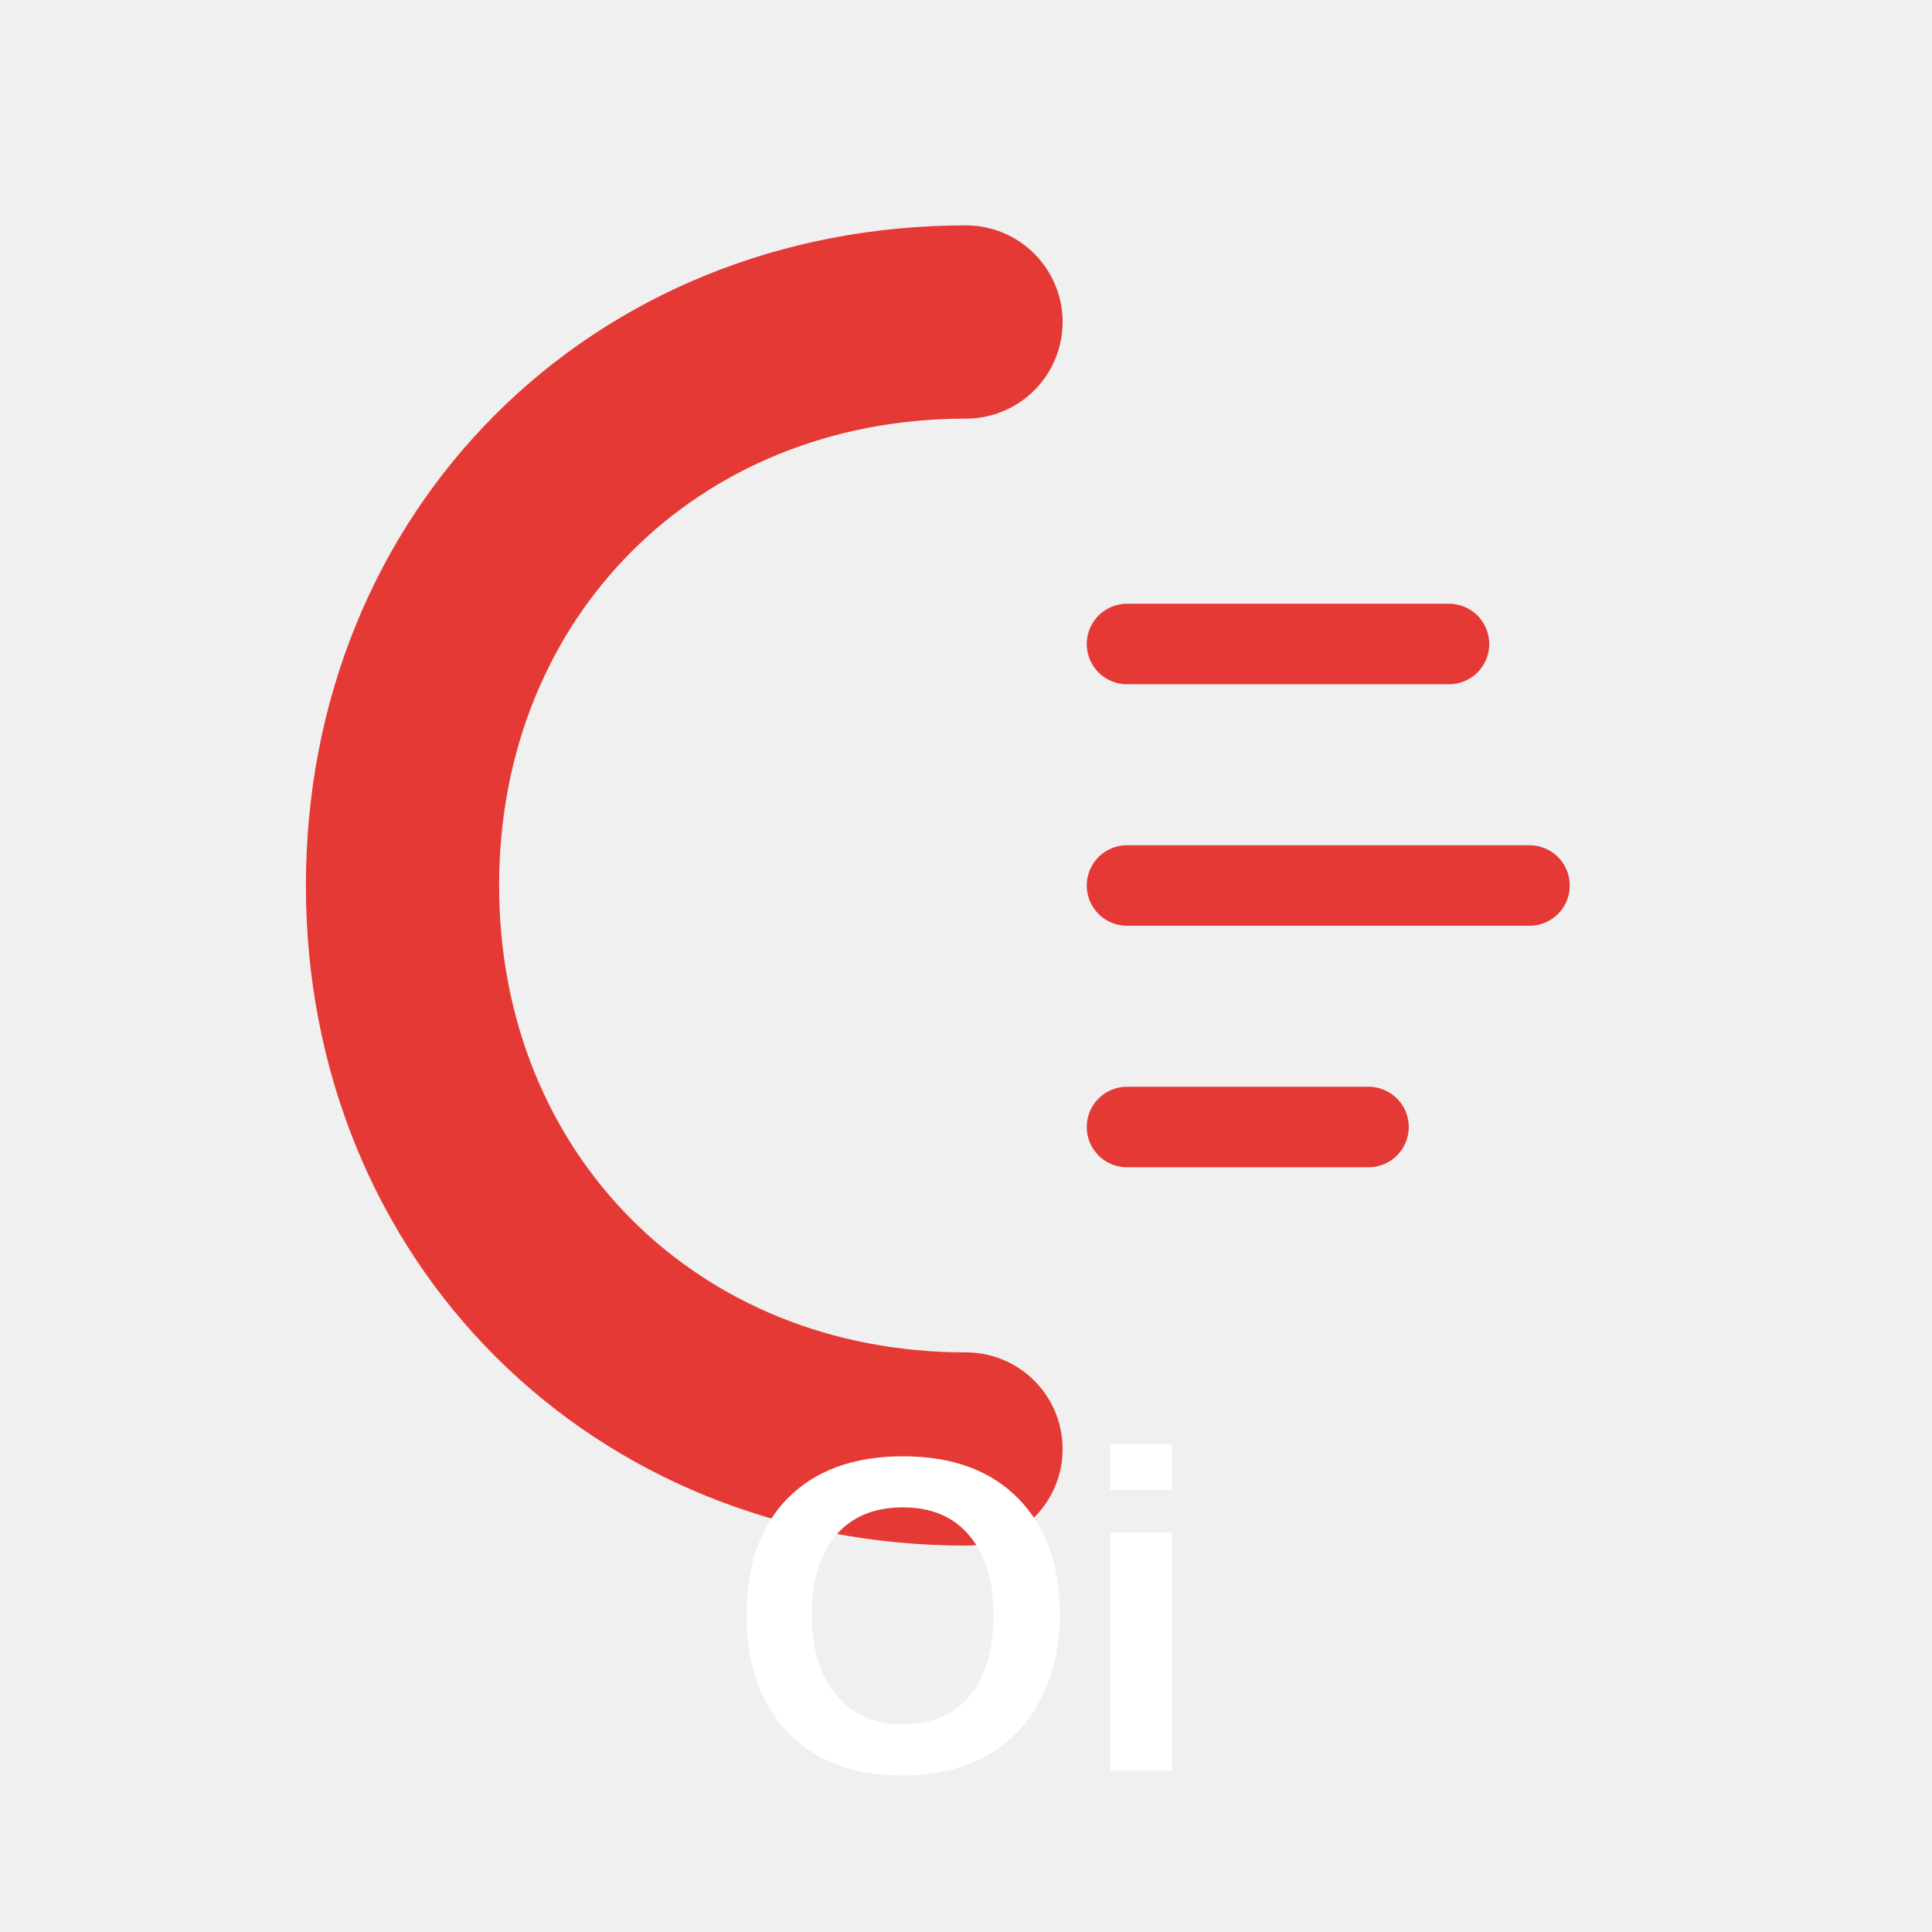
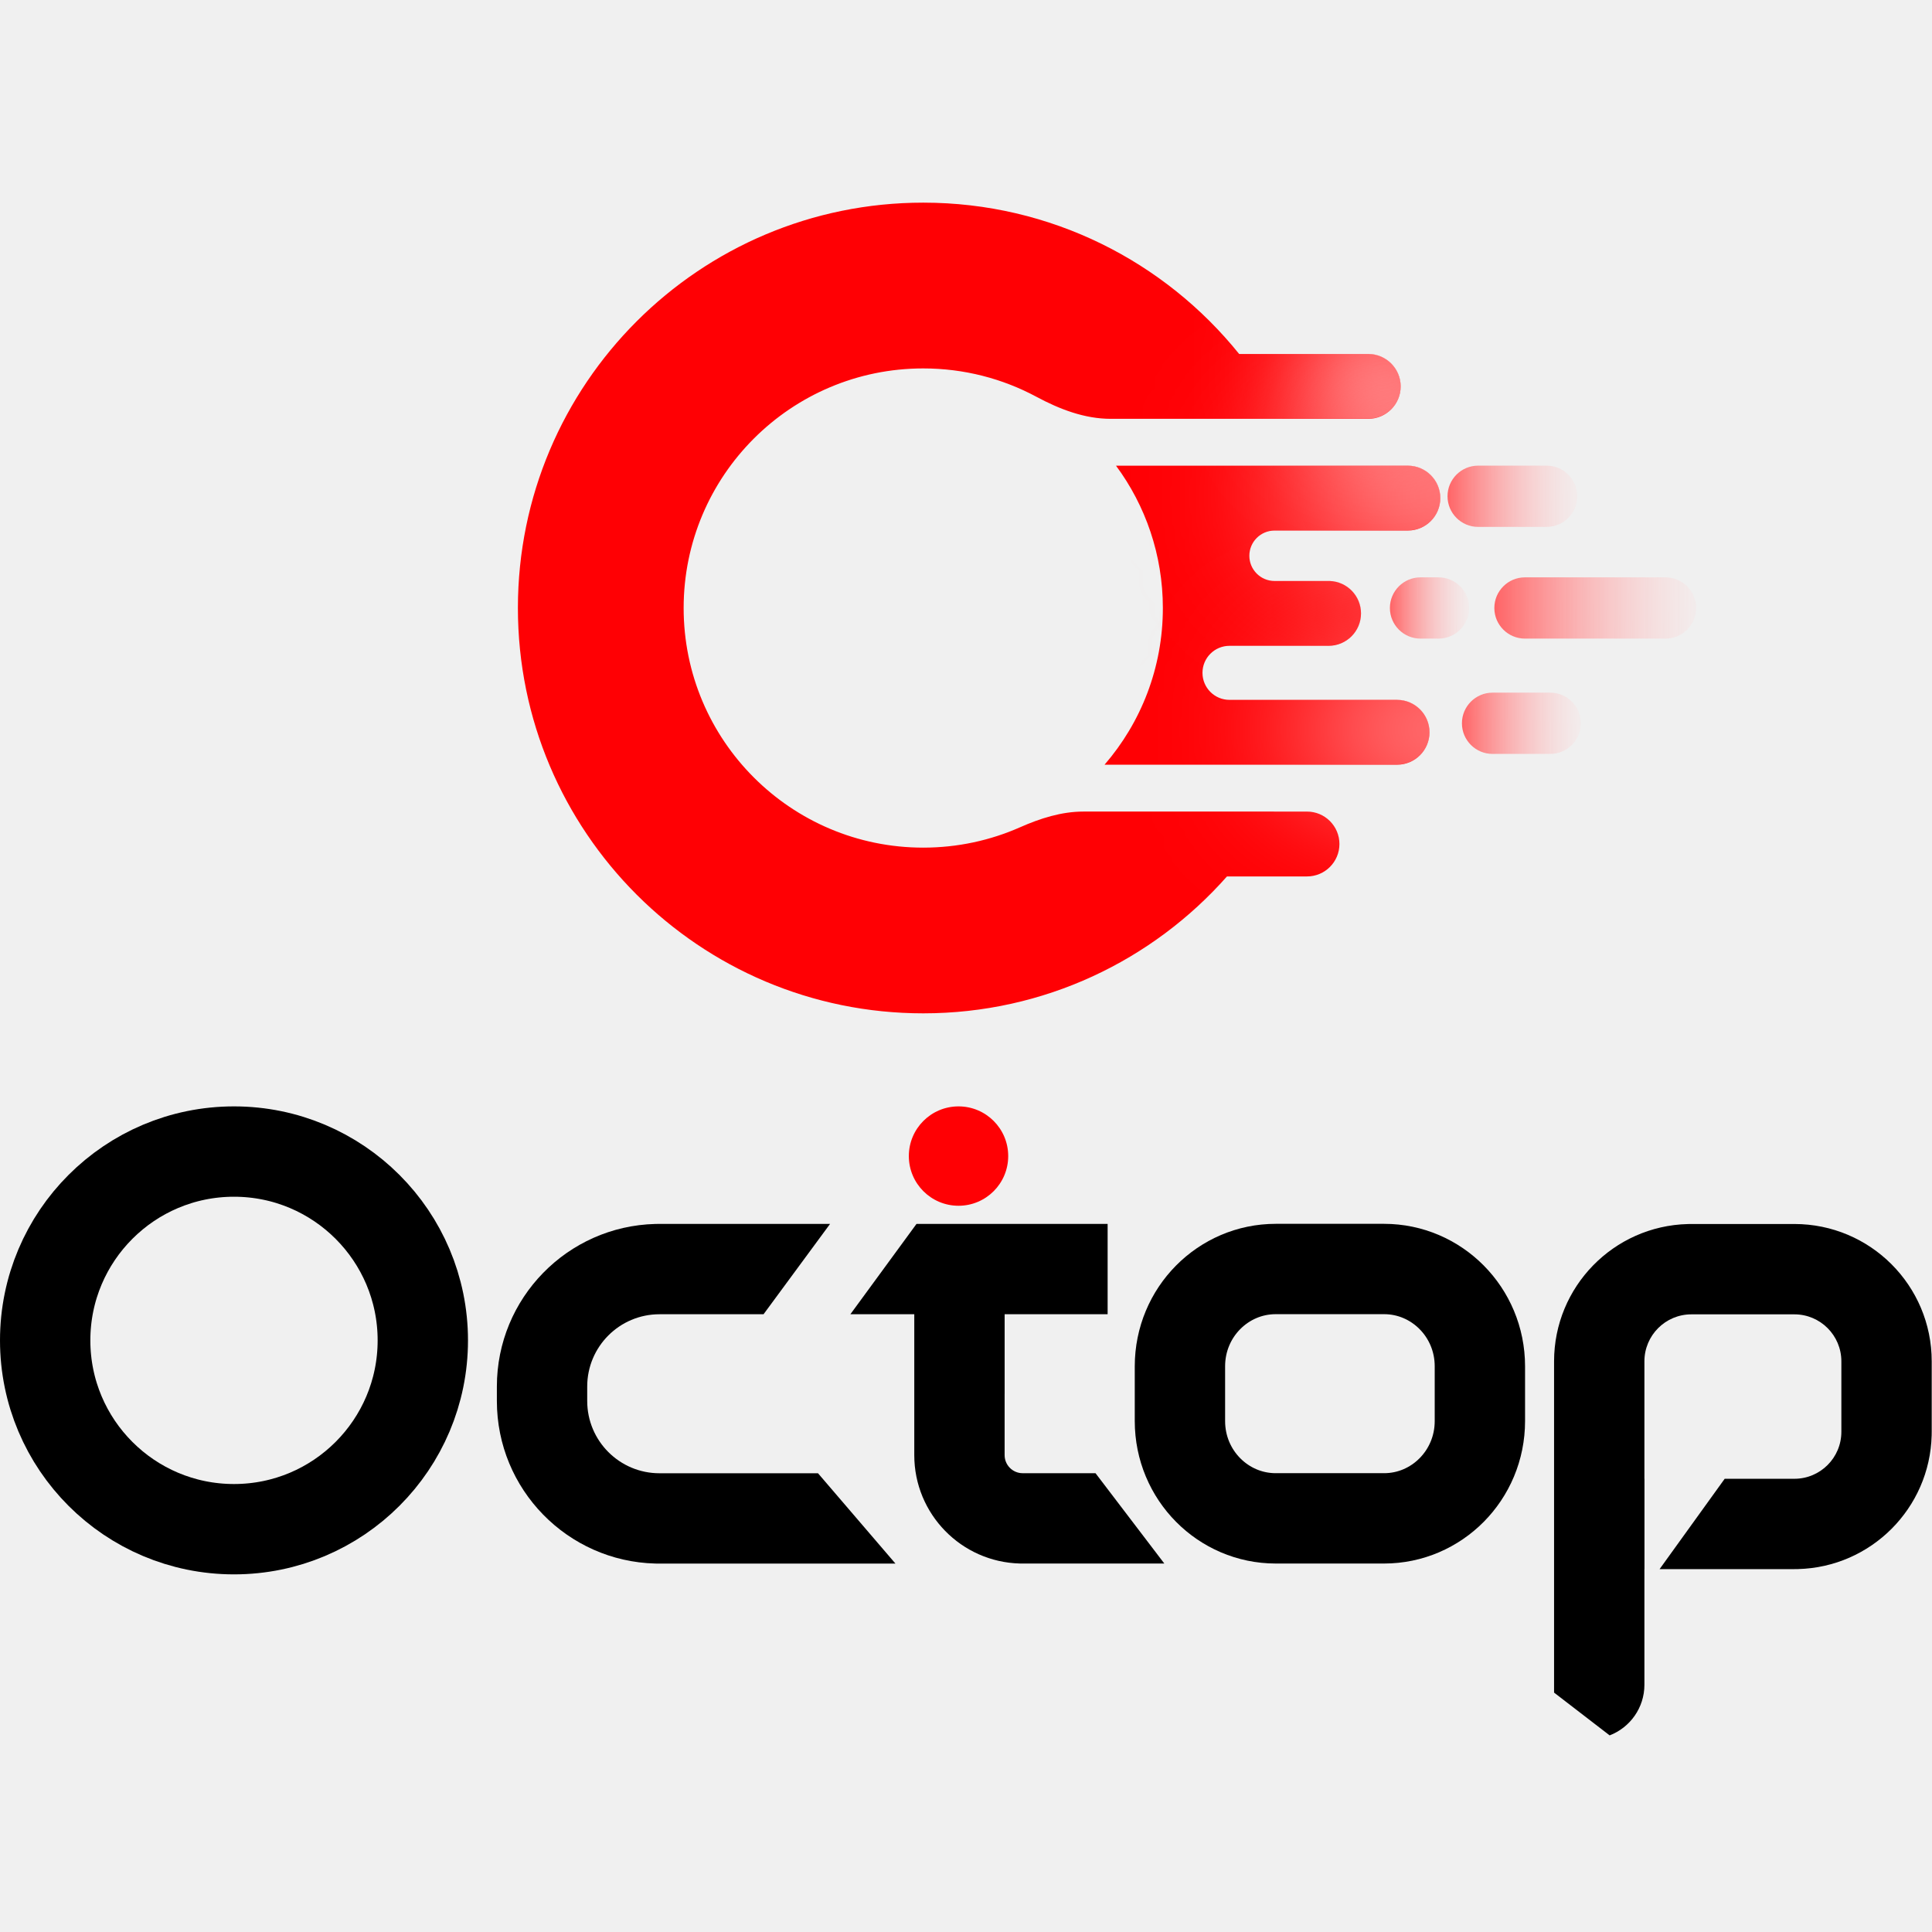
- <svg xmlns="http://www.w3.org/2000/svg" width="120" height="120" viewBox="0 0 120 120" fill="none">
-   <path d="M60 20 C40 20 25 35 25 55 C25 75 40 90 60 90" stroke="#E53935" stroke-width="12" fill="none" stroke-linecap="round" />
-   <line x1="70" y1="40" x2="90" y2="40" stroke="#E53935" stroke-width="5" stroke-linecap="round" />
-   <line x1="70" y1="55" x2="95" y2="55" stroke="#E53935" stroke-width="5" stroke-linecap="round" />
-   <line x1="70" y1="70" x2="85" y2="70" stroke="#E53935" stroke-width="5" stroke-linecap="round" />
-   <text x="60" y="110" font-family="Arial, sans-serif" font-size="28" font-weight="bold" fill="white" text-anchor="middle">Oi</text>
+ <svg xmlns="http://www.w3.org/2000/svg" width="512" height="512" viewBox="0 0 512 512" fill="none">
+   <rect x="368.338" y="153.006" width="21.007" height="16.233" rx="8.116" fill="url(#paint0_linear_107_16672)" />
+   <rect x="396.016" y="153.006" width="53.472" height="16.233" rx="8.116" fill="url(#paint1_linear_107_16672)" />
+   <rect x="387.428" y="183.562" width="31.51" height="16.233" rx="8.116" fill="url(#paint2_linear_107_16672)" />
+   <rect x="383.609" y="123.4" width="34.375" height="16.233" rx="8.116" fill="url(#paint3_linear_107_16672)" />
+   <path d="M244.672 53.703C278.512 53.703 308.698 69.351 328.388 93.806H362.599C367.345 93.806 371.193 97.654 371.193 102.4C371.193 107.146 367.345 110.994 362.599 110.994H294.353C287.406 110.994 280.784 108.438 274.664 105.152C265.732 100.356 255.519 97.636 244.671 97.636C209.602 97.636 181.173 126.065 181.173 161.134C181.173 196.203 209.602 224.632 244.671 224.632C253.793 224.632 262.467 222.708 270.307 219.244C275.643 216.886 281.284 215.073 287.118 215.073H337.582C337.581 215.075 337.58 215.077 337.579 215.078H346.367C351.113 215.078 354.961 218.925 354.961 223.671C354.961 228.417 351.113 232.265 346.367 232.265H325.161C305.48 254.516 276.714 268.546 244.672 268.546C185.345 268.546 137.25 220.452 137.25 161.125C137.25 101.798 185.345 53.703 244.672 53.703ZM345.285 123.413H373.103C377.848 123.413 381.696 127.261 381.696 132.007C381.696 136.753 377.849 140.601 373.103 140.601H337.773C334.082 140.601 331.089 143.594 331.089 147.285C331.089 150.977 334.082 153.969 337.773 153.969H352.437C357.021 154.151 360.682 157.925 360.683 162.555C360.683 167.301 356.835 171.148 352.089 171.148H325.83C321.875 171.149 318.669 174.355 318.669 178.31C318.669 182.265 321.875 185.471 325.83 185.472H370.282C375.008 185.496 378.832 189.333 378.832 194.064C378.832 198.81 374.984 202.658 370.238 202.658H343.768L343.767 202.66H292.71C302.342 191.527 308.17 177.011 308.17 161.134C308.17 147.005 303.554 133.955 295.75 123.407H345.282C345.283 123.409 345.284 123.411 345.285 123.413Z" fill="#FF0004" />
+   <mask id="mask0_107_16672" style="mask-type:alpha" maskUnits="userSpaceOnUse" x="137" y="53" width="245" height="216">
+     <path d="M244.703 53.658C278.544 53.658 308.729 69.308 328.419 93.763H362.627C367.373 93.763 371.22 97.611 371.221 102.356C371.221 107.103 367.373 110.95 362.627 110.95H339.733C339.735 110.954 339.737 110.958 339.739 110.962H301.978C298.55 110.962 295.771 113.74 295.771 117.168C295.771 120.596 298.55 123.375 301.978 123.375H345.318L345.319 123.377H373.143C377.888 123.377 381.736 127.225 381.736 131.971C381.736 136.663 377.975 140.474 373.304 140.561H337.799C334.108 140.561 331.115 143.553 331.114 147.244C331.114 150.936 334.107 153.929 337.799 153.929H352.495C357.07 154.122 360.72 157.89 360.721 162.513C360.721 167.259 356.873 171.106 352.127 171.106H351.661C351.661 171.108 351.66 171.111 351.66 171.112H325.859C321.904 171.112 318.698 174.319 318.698 178.274C318.698 182.229 321.904 185.436 325.859 185.436H370.489C375.133 185.553 378.861 189.352 378.861 194.023C378.861 198.769 375.013 202.617 370.268 202.617H343.798C343.796 202.621 343.794 202.624 343.793 202.628H301.978C298.55 202.628 295.771 205.407 295.771 208.835C295.771 212.263 298.55 215.041 301.978 215.041H346.692C351.302 215.197 354.991 218.98 354.991 223.627C354.991 228.373 351.144 232.221 346.397 232.221H325.191C305.51 254.472 276.745 268.502 244.703 268.502C185.376 268.502 137.281 220.407 137.281 161.08C137.282 101.753 185.376 53.658 244.703 53.658ZM243.732 106.197C213.41 106.197 188.828 130.779 188.828 161.102C188.828 191.424 213.41 216.006 243.732 216.006C274.055 216.006 298.637 191.424 298.637 161.102C298.637 130.779 274.055 106.197 243.732 106.197Z" fill="black" />
+   </mask>
+   <g mask="url(#mask0_107_16672)">
+     <g filter="url(#filter0_f_107_16672)">
+       <ellipse cx="366.441" cy="99.283" rx="21.232" ry="16.236" fill="#FFDEDE" fill-opacity="0.8" />
+     </g>
+     <g filter="url(#filter1_f_107_16672)">
+       <ellipse cx="385.58" cy="131.455" rx="47.414" ry="14.456" fill="#FFD1D1" />
+     </g>
+     <g filter="url(#filter2_f_107_16672)">
+       <ellipse cx="386.736" cy="193.325" rx="46.258" ry="13.877" fill="#FFD1D1" />
+     </g>
+   </g>
+   <circle cx="62.011" cy="355.214" r="50.039" stroke="black" stroke-width="23.942" />
+   <path d="M338.074 336.299H366.806C380.702 336.299 392.185 347.721 392.185 362.08V376.6C392.185 390.959 380.702 402.38 366.806 402.38H338.074C324.178 402.38 312.695 390.959 312.695 376.6V362.08C312.695 347.721 324.178 336.299 338.074 336.299Z" stroke="black" stroke-width="23.942" />
+   <path d="M202.347 348.29H174.772C164.194 348.29 155.618 356.866 155.618 367.444V371.274C155.618 381.853 164.194 390.429 174.772 390.429H216.78L237.309 414.371H174.772L173.66 414.356C150.373 413.767 131.676 394.704 131.676 371.274V367.444C131.676 344.015 150.373 324.951 173.66 324.361L174.772 324.348H219.978L202.347 348.29Z" fill="black" />
+   <path d="M266.24 369.345H266.235V385.625C266.236 388.269 268.379 390.414 271.023 390.414H290.324L308.562 414.356H271.023L270.282 414.347C254.757 413.953 242.293 401.245 242.293 385.625V345.402H266.24V369.345Z" fill="black" />
+   <circle cx="254.018" cy="306.371" r="13.168" fill="#FF0004" />
+   <path d="M293.532 348.29H225.359L242.883 324.348H293.532V348.29Z" fill="black" />
+   <path d="M475.53 324.373C495.629 324.373 511.923 340.667 511.923 360.766V379.44L511.911 380.38C511.42 399.732 495.822 415.331 476.47 415.821L475.53 415.833H439.81L457.059 391.891H475.53C482.406 391.891 487.98 386.316 487.98 379.44V360.766C487.98 353.89 482.406 348.315 475.53 348.315H448.236C441.36 348.315 435.786 353.89 435.786 360.766V391.891H435.803V415.83L435.804 415.833H435.786V446.48C435.786 452.598 431.961 457.822 426.572 459.894L411.844 448.556V360.766C411.844 340.981 427.632 324.883 447.297 324.385L448.236 324.373H475.53Z" fill="black" />
+   <defs>
+     <filter id="filter0_f_107_16672" x="316.563" y="54.401" width="99.756" height="89.764" filterUnits="userSpaceOnUse" color-interpolation-filters="sRGB">
+       <feFlood flood-opacity="0" result="BackgroundImageFix" />
+       <feBlend mode="normal" in="SourceGraphic" in2="BackgroundImageFix" result="shape" />
+       <feGaussianBlur stdDeviation="14.323" result="effect1_foregroundBlur_107_16672" />
+     </filter>
+     <filter id="filter1_f_107_16672" x="299.972" y="78.806" width="171.217" height="105.299" filterUnits="userSpaceOnUse" color-interpolation-filters="sRGB">
+       <feFlood flood-opacity="0" result="BackgroundImageFix" />
+       <feBlend mode="normal" in="SourceGraphic" in2="BackgroundImageFix" result="shape" />
+       <feGaussianBlur stdDeviation="19.097" result="effect1_foregroundBlur_107_16672" />
+     </filter>
+     <filter id="filter2_f_107_16672" x="302.284" y="141.253" width="168.904" height="104.143" filterUnits="userSpaceOnUse" color-interpolation-filters="sRGB">
+       <feFlood flood-opacity="0" result="BackgroundImageFix" />
+       <feBlend mode="normal" in="SourceGraphic" in2="BackgroundImageFix" result="shape" />
+       <feGaussianBlur stdDeviation="19.097" result="effect1_foregroundBlur_107_16672" />
+     </filter>
+     <linearGradient id="paint0_linear_107_16672" x1="393.202" y1="161.014" x2="368.338" y2="161.055" gradientUnits="userSpaceOnUse">
+       <stop stop-color="#FFE7E7" stop-opacity="0" />
+       <stop offset="1" stop-color="#FF6466" />
+     </linearGradient>
+     <linearGradient id="paint1_linear_107_16672" x1="459.306" y1="161.014" x2="396.016" y2="161.275" gradientUnits="userSpaceOnUse">
+       <stop stop-color="#FFE7E7" stop-opacity="0" />
+       <stop offset="1" stop-color="#FF6466" />
+     </linearGradient>
+     <linearGradient id="paint2_linear_107_16672" x1="424.724" y1="191.571" x2="387.428" y2="191.662" gradientUnits="userSpaceOnUse">
+       <stop stop-color="#FFE7E7" stop-opacity="0" />
+       <stop offset="1" stop-color="#FF6466" />
+     </linearGradient>
+     <linearGradient id="paint3_linear_107_16672" x1="424.296" y1="131.409" x2="383.609" y2="131.517" gradientUnits="userSpaceOnUse">
+       <stop stop-color="#FFE7E7" stop-opacity="0" />
+       <stop offset="1" stop-color="#FF6466" />
+     </linearGradient>
+   </defs>
</svg>
